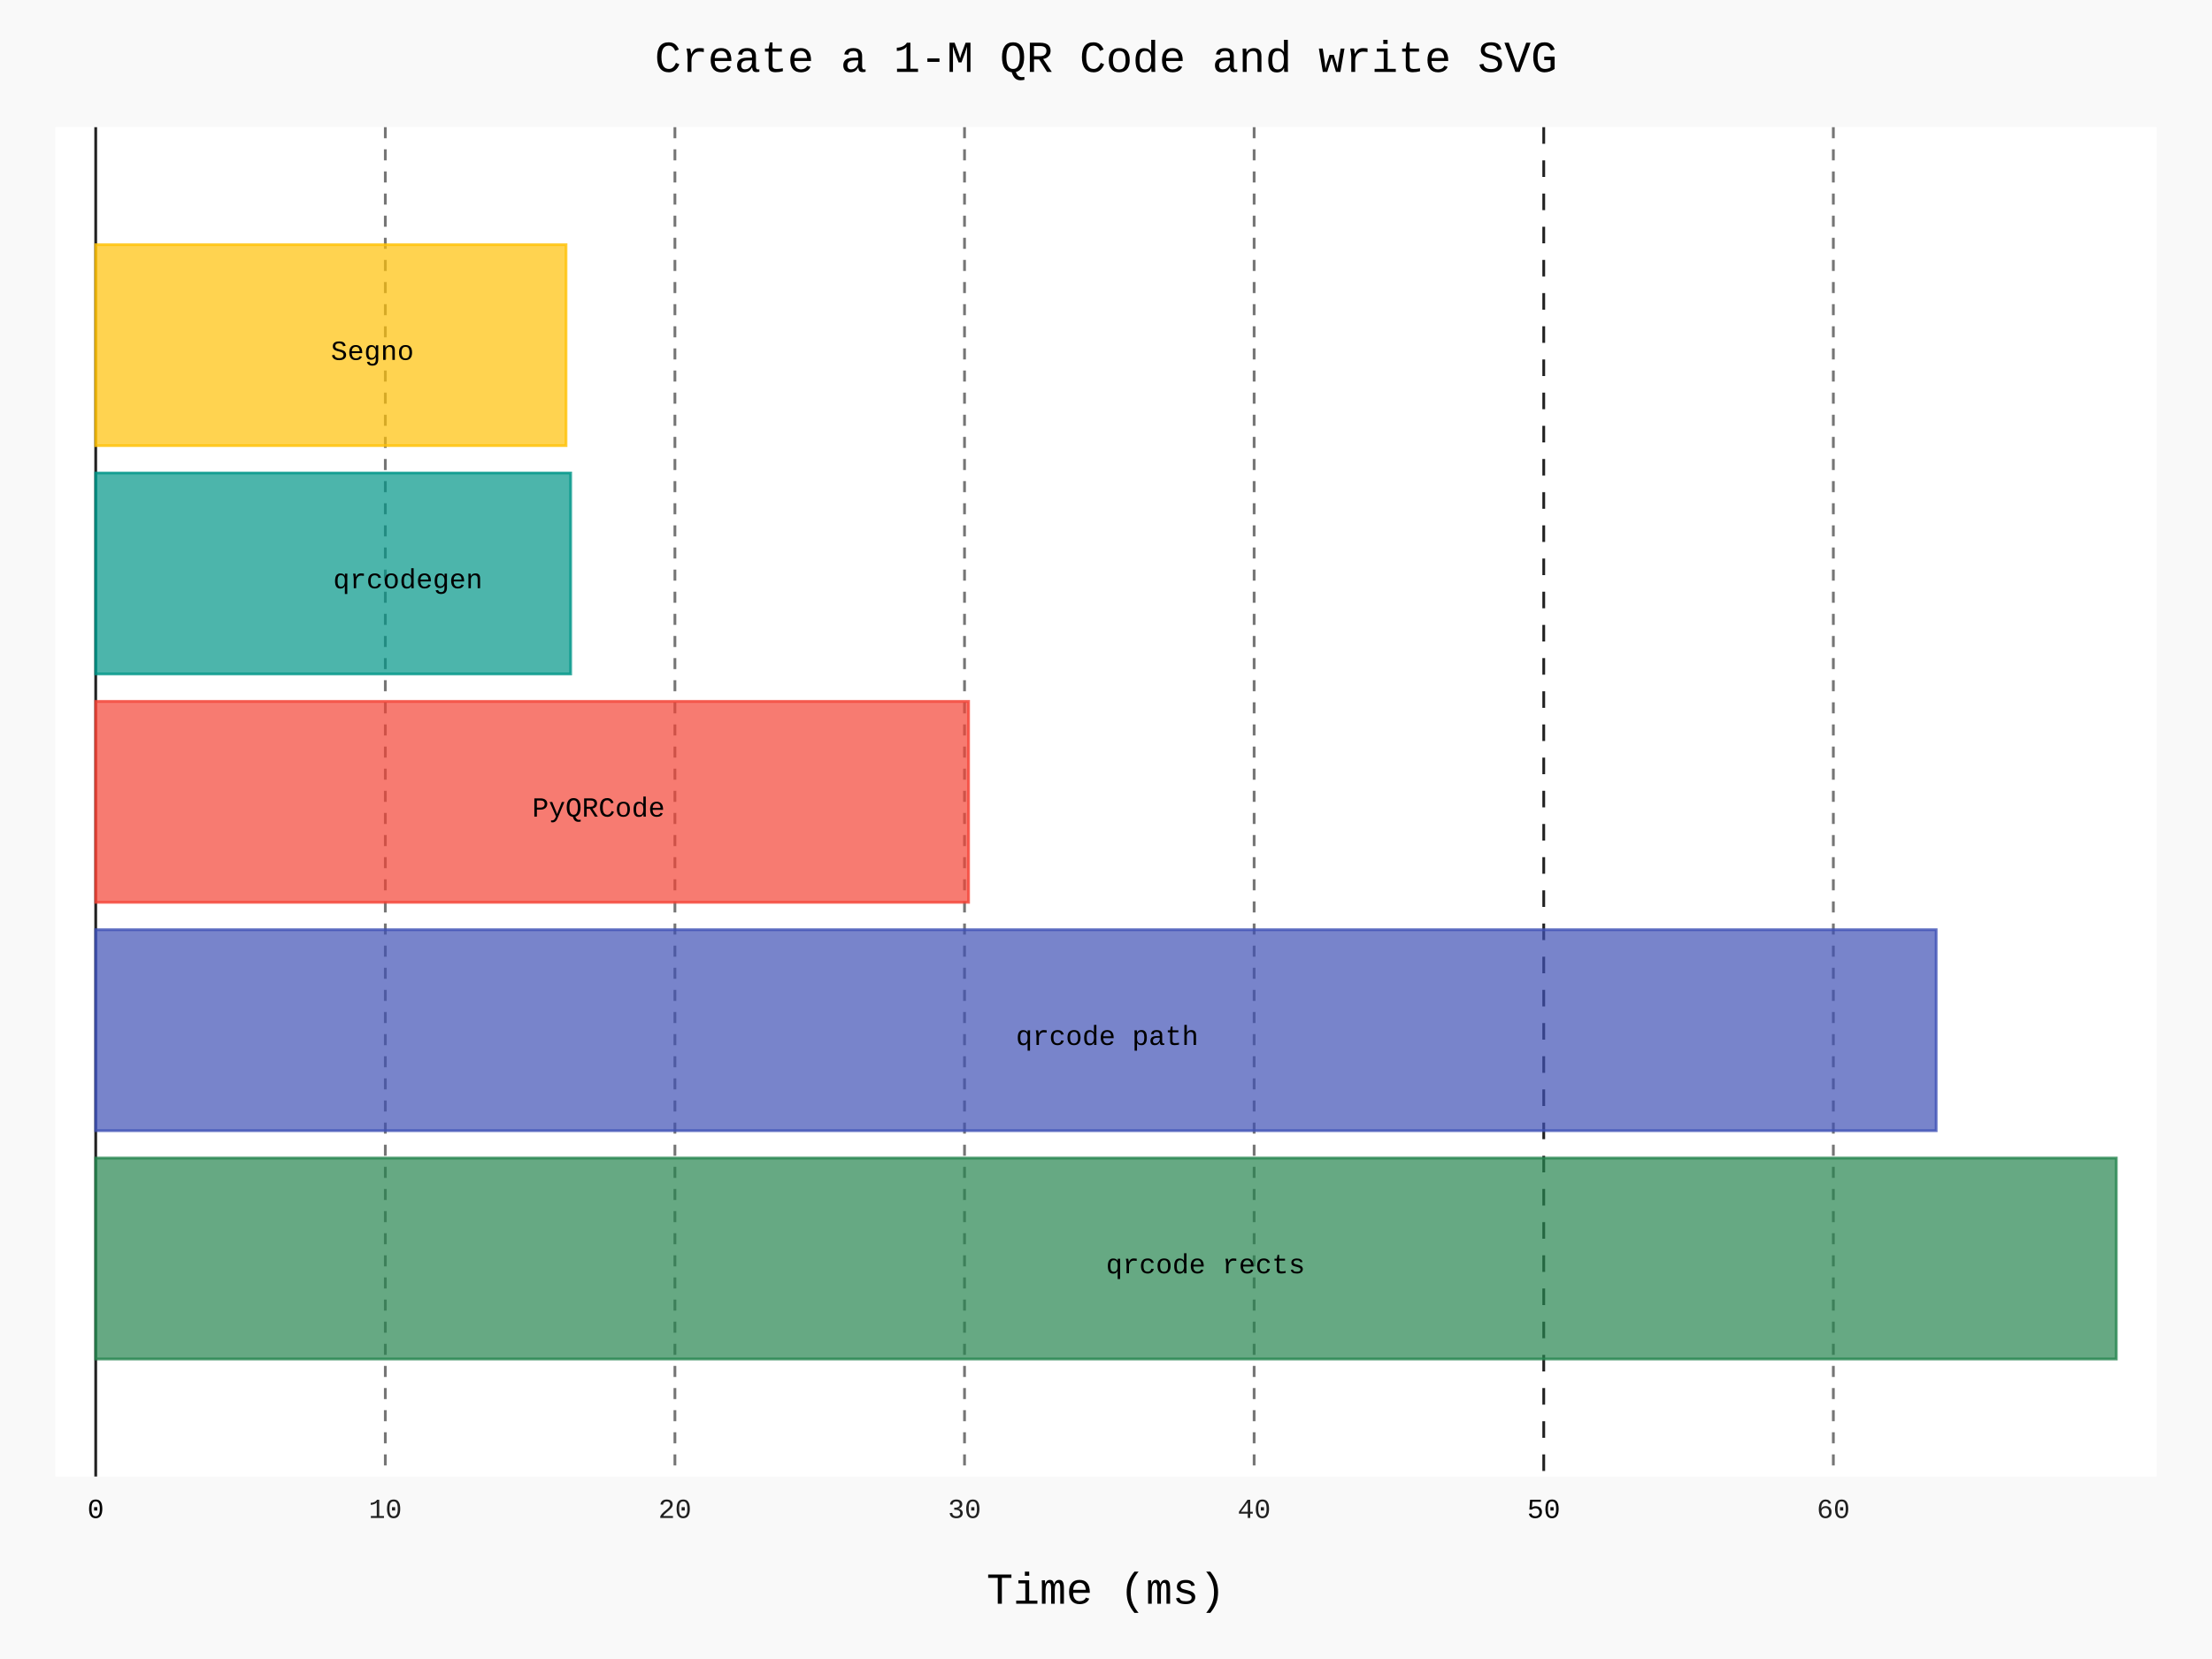
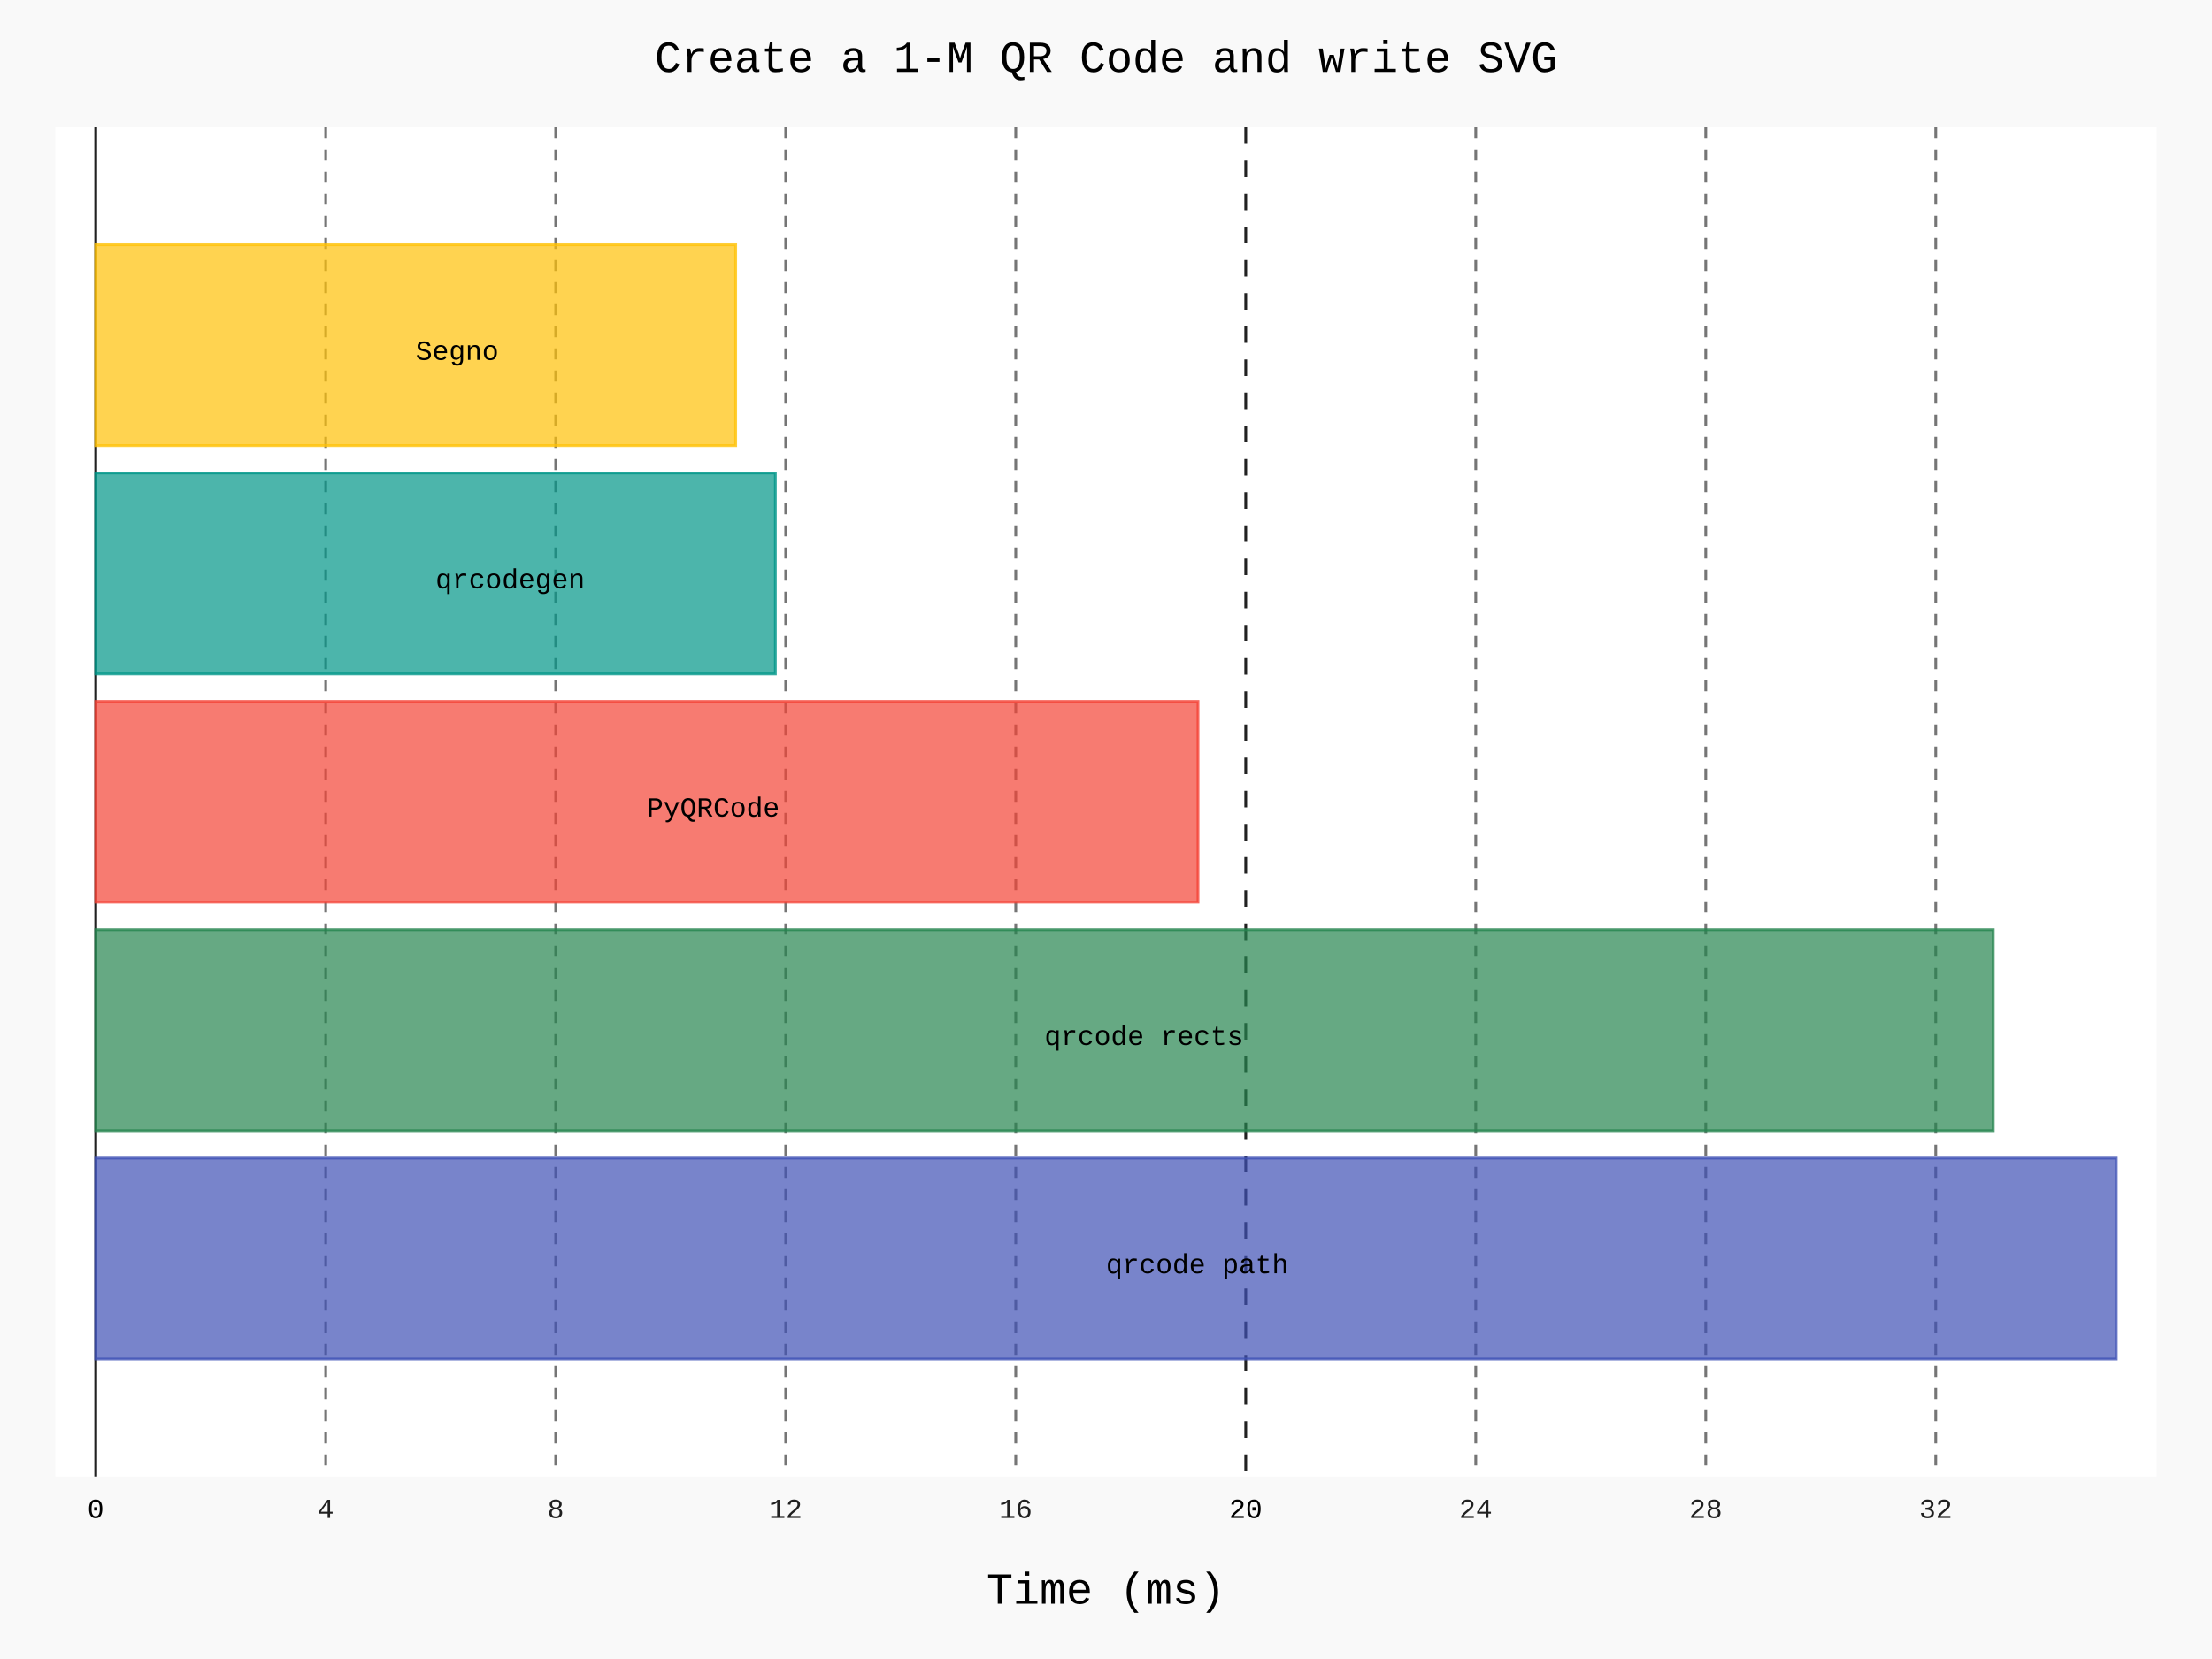
- <svg xmlns="http://www.w3.org/2000/svg" class="pygal-chart" id="chart-485a8b86-8a7b-42f4-83aa-b42ad0a278a1" viewBox="0 0 800 600">
+ <svg xmlns="http://www.w3.org/2000/svg" class="pygal-chart" id="chart-38dd8323-bdd3-4f47-9037-ecf29291fbd2" viewBox="0 0 800 600">
  <defs>
-     <style type="text/css">#chart-485a8b86-8a7b-42f4-83aa-b42ad0a278a1{-webkit-user-select:none;-webkit-font-smoothing:antialiased;font-family:Consolas,"Liberation Mono",Menlo,Courier,monospace}#chart-485a8b86-8a7b-42f4-83aa-b42ad0a278a1 .title{font-family:Consolas,"Liberation Mono",Menlo,Courier,monospace;font-size:16px}#chart-485a8b86-8a7b-42f4-83aa-b42ad0a278a1 .legends .legend text{font-family:Consolas,"Liberation Mono",Menlo,Courier,monospace;font-size:14px}#chart-485a8b86-8a7b-42f4-83aa-b42ad0a278a1 .axis text{font-family:Consolas,"Liberation Mono",Menlo,Courier,monospace;font-size:10px}#chart-485a8b86-8a7b-42f4-83aa-b42ad0a278a1 .axis text.major{font-family:Consolas,"Liberation Mono",Menlo,Courier,monospace;font-size:10px}#chart-485a8b86-8a7b-42f4-83aa-b42ad0a278a1 .text-overlay text.value{font-family:Consolas,"Liberation Mono",Menlo,Courier,monospace;font-size:16px}#chart-485a8b86-8a7b-42f4-83aa-b42ad0a278a1 .text-overlay text.label{font-family:Consolas,"Liberation Mono",Menlo,Courier,monospace;font-size:10px}#chart-485a8b86-8a7b-42f4-83aa-b42ad0a278a1 .tooltip{font-family:Consolas,"Liberation Mono",Menlo,Courier,monospace;font-size:14px}#chart-485a8b86-8a7b-42f4-83aa-b42ad0a278a1 text.no_data{font-family:Consolas,"Liberation Mono",Menlo,Courier,monospace;font-size:64px}
- #chart-485a8b86-8a7b-42f4-83aa-b42ad0a278a1{background-color:rgba(249,249,249,1)}#chart-485a8b86-8a7b-42f4-83aa-b42ad0a278a1 path,#chart-485a8b86-8a7b-42f4-83aa-b42ad0a278a1 line,#chart-485a8b86-8a7b-42f4-83aa-b42ad0a278a1 rect,#chart-485a8b86-8a7b-42f4-83aa-b42ad0a278a1 circle{-webkit-transition:150ms;-moz-transition:150ms;transition:150ms}#chart-485a8b86-8a7b-42f4-83aa-b42ad0a278a1 .graph &gt; .background{fill:rgba(249,249,249,1)}#chart-485a8b86-8a7b-42f4-83aa-b42ad0a278a1 .plot &gt; .background{fill:rgba(255,255,255,1)}#chart-485a8b86-8a7b-42f4-83aa-b42ad0a278a1 .graph{fill:rgba(0,0,0,.87)}#chart-485a8b86-8a7b-42f4-83aa-b42ad0a278a1 text.no_data{fill:rgba(0,0,0,1)}#chart-485a8b86-8a7b-42f4-83aa-b42ad0a278a1 .title{fill:rgba(0,0,0,1)}#chart-485a8b86-8a7b-42f4-83aa-b42ad0a278a1 .legends .legend text{fill:rgba(0,0,0,.87)}#chart-485a8b86-8a7b-42f4-83aa-b42ad0a278a1 .legends .legend:hover text{fill:rgba(0,0,0,1)}#chart-485a8b86-8a7b-42f4-83aa-b42ad0a278a1 .axis .line{stroke:rgba(0,0,0,1)}#chart-485a8b86-8a7b-42f4-83aa-b42ad0a278a1 .axis .guide.line{stroke:rgba(0,0,0,.54)}#chart-485a8b86-8a7b-42f4-83aa-b42ad0a278a1 .axis .major.line{stroke:rgba(0,0,0,.87)}#chart-485a8b86-8a7b-42f4-83aa-b42ad0a278a1 .axis text.major{fill:rgba(0,0,0,1)}#chart-485a8b86-8a7b-42f4-83aa-b42ad0a278a1 .axis.y .guides:hover .guide.line,#chart-485a8b86-8a7b-42f4-83aa-b42ad0a278a1 .line-graph .axis.x .guides:hover .guide.line,#chart-485a8b86-8a7b-42f4-83aa-b42ad0a278a1 .stackedline-graph .axis.x .guides:hover .guide.line,#chart-485a8b86-8a7b-42f4-83aa-b42ad0a278a1 .xy-graph .axis.x .guides:hover .guide.line{stroke:rgba(0,0,0,1)}#chart-485a8b86-8a7b-42f4-83aa-b42ad0a278a1 .axis .guides:hover text{fill:rgba(0,0,0,1)}#chart-485a8b86-8a7b-42f4-83aa-b42ad0a278a1 .reactive{fill-opacity:.7;stroke-opacity:.8}#chart-485a8b86-8a7b-42f4-83aa-b42ad0a278a1 .ci{stroke:rgba(0,0,0,.87)}#chart-485a8b86-8a7b-42f4-83aa-b42ad0a278a1 .reactive.active,#chart-485a8b86-8a7b-42f4-83aa-b42ad0a278a1 .active .reactive{fill-opacity:.8;stroke-opacity:.9;stroke-width:4}#chart-485a8b86-8a7b-42f4-83aa-b42ad0a278a1 .ci .reactive.active{stroke-width:1.5}#chart-485a8b86-8a7b-42f4-83aa-b42ad0a278a1 .series text{fill:rgba(0,0,0,1)}#chart-485a8b86-8a7b-42f4-83aa-b42ad0a278a1 .tooltip rect{fill:rgba(255,255,255,1);stroke:rgba(0,0,0,1);-webkit-transition:opacity 150ms;-moz-transition:opacity 150ms;transition:opacity 150ms}#chart-485a8b86-8a7b-42f4-83aa-b42ad0a278a1 .tooltip .label{fill:rgba(0,0,0,.87)}#chart-485a8b86-8a7b-42f4-83aa-b42ad0a278a1 .tooltip .label{fill:rgba(0,0,0,.87)}#chart-485a8b86-8a7b-42f4-83aa-b42ad0a278a1 .tooltip .legend{font-size:.8em;fill:rgba(0,0,0,.54)}#chart-485a8b86-8a7b-42f4-83aa-b42ad0a278a1 .tooltip .x_label{font-size:.6em;fill:rgba(0,0,0,1)}#chart-485a8b86-8a7b-42f4-83aa-b42ad0a278a1 .tooltip .xlink{font-size:.5em;text-decoration:underline}#chart-485a8b86-8a7b-42f4-83aa-b42ad0a278a1 .tooltip .value{font-size:1.5em}#chart-485a8b86-8a7b-42f4-83aa-b42ad0a278a1 .bound{font-size:.5em}#chart-485a8b86-8a7b-42f4-83aa-b42ad0a278a1 .max-value{font-size:.75em;fill:rgba(0,0,0,.54)}#chart-485a8b86-8a7b-42f4-83aa-b42ad0a278a1 .map-element{fill:rgba(255,255,255,1);stroke:rgba(0,0,0,.54) !important}#chart-485a8b86-8a7b-42f4-83aa-b42ad0a278a1 .map-element .reactive{fill-opacity:inherit;stroke-opacity:inherit}#chart-485a8b86-8a7b-42f4-83aa-b42ad0a278a1 .color-0,#chart-485a8b86-8a7b-42f4-83aa-b42ad0a278a1 .color-0 a:visited{stroke:#F44336;fill:#F44336}#chart-485a8b86-8a7b-42f4-83aa-b42ad0a278a1 .color-1,#chart-485a8b86-8a7b-42f4-83aa-b42ad0a278a1 .color-1 a:visited{stroke:#3F51B5;fill:#3F51B5}#chart-485a8b86-8a7b-42f4-83aa-b42ad0a278a1 .color-2,#chart-485a8b86-8a7b-42f4-83aa-b42ad0a278a1 .color-2 a:visited{stroke:#009688;fill:#009688}#chart-485a8b86-8a7b-42f4-83aa-b42ad0a278a1 .color-3,#chart-485a8b86-8a7b-42f4-83aa-b42ad0a278a1 .color-3 a:visited{stroke:#FFC107;fill:#FFC107}#chart-485a8b86-8a7b-42f4-83aa-b42ad0a278a1 .color-4,#chart-485a8b86-8a7b-42f4-83aa-b42ad0a278a1 .color-4 a:visited{stroke:#FF5722;fill:#FF5722}#chart-485a8b86-8a7b-42f4-83aa-b42ad0a278a1 .text-overlay .color-0 text{fill:black}#chart-485a8b86-8a7b-42f4-83aa-b42ad0a278a1 .text-overlay .color-1 text{fill:black}#chart-485a8b86-8a7b-42f4-83aa-b42ad0a278a1 .text-overlay .color-2 text{fill:black}#chart-485a8b86-8a7b-42f4-83aa-b42ad0a278a1 .text-overlay .color-3 text{fill:black}#chart-485a8b86-8a7b-42f4-83aa-b42ad0a278a1 .text-overlay .color-4 text{fill:black}
- #chart-485a8b86-8a7b-42f4-83aa-b42ad0a278a1 text.no_data{text-anchor:middle}#chart-485a8b86-8a7b-42f4-83aa-b42ad0a278a1 .guide.line{fill:none}#chart-485a8b86-8a7b-42f4-83aa-b42ad0a278a1 .centered{text-anchor:middle}#chart-485a8b86-8a7b-42f4-83aa-b42ad0a278a1 .title{text-anchor:middle}#chart-485a8b86-8a7b-42f4-83aa-b42ad0a278a1 .legends .legend text{fill-opacity:1}#chart-485a8b86-8a7b-42f4-83aa-b42ad0a278a1 .axis.x text{text-anchor:middle}#chart-485a8b86-8a7b-42f4-83aa-b42ad0a278a1 .axis.x:not(.web) text[transform]{text-anchor:start}#chart-485a8b86-8a7b-42f4-83aa-b42ad0a278a1 .axis.x:not(.web) text[transform].backwards{text-anchor:end}#chart-485a8b86-8a7b-42f4-83aa-b42ad0a278a1 .axis.y text{text-anchor:end}#chart-485a8b86-8a7b-42f4-83aa-b42ad0a278a1 .axis.y text[transform].backwards{text-anchor:start}#chart-485a8b86-8a7b-42f4-83aa-b42ad0a278a1 .axis.y2 text{text-anchor:start}#chart-485a8b86-8a7b-42f4-83aa-b42ad0a278a1 .axis.y2 text[transform].backwards{text-anchor:end}#chart-485a8b86-8a7b-42f4-83aa-b42ad0a278a1 .axis .guide.line{stroke-dasharray:4,4}#chart-485a8b86-8a7b-42f4-83aa-b42ad0a278a1 .axis .major.guide.line{stroke-dasharray:6,6}#chart-485a8b86-8a7b-42f4-83aa-b42ad0a278a1 .horizontal .axis.y .guide.line,#chart-485a8b86-8a7b-42f4-83aa-b42ad0a278a1 .horizontal .axis.y2 .guide.line,#chart-485a8b86-8a7b-42f4-83aa-b42ad0a278a1 .vertical .axis.x .guide.line{opacity:0}#chart-485a8b86-8a7b-42f4-83aa-b42ad0a278a1 .horizontal .axis.always_show .guide.line,#chart-485a8b86-8a7b-42f4-83aa-b42ad0a278a1 .vertical .axis.always_show .guide.line{opacity:1 !important}#chart-485a8b86-8a7b-42f4-83aa-b42ad0a278a1 .axis.y .guides:hover .guide.line,#chart-485a8b86-8a7b-42f4-83aa-b42ad0a278a1 .axis.y2 .guides:hover .guide.line,#chart-485a8b86-8a7b-42f4-83aa-b42ad0a278a1 .axis.x .guides:hover .guide.line{opacity:1}#chart-485a8b86-8a7b-42f4-83aa-b42ad0a278a1 .axis .guides:hover text{opacity:1}#chart-485a8b86-8a7b-42f4-83aa-b42ad0a278a1 .nofill{fill:none}#chart-485a8b86-8a7b-42f4-83aa-b42ad0a278a1 .subtle-fill{fill-opacity:.2}#chart-485a8b86-8a7b-42f4-83aa-b42ad0a278a1 .dot{stroke-width:1px;fill-opacity:1}#chart-485a8b86-8a7b-42f4-83aa-b42ad0a278a1 .dot.active{stroke-width:5px}#chart-485a8b86-8a7b-42f4-83aa-b42ad0a278a1 .dot.negative{fill:transparent}#chart-485a8b86-8a7b-42f4-83aa-b42ad0a278a1 text,#chart-485a8b86-8a7b-42f4-83aa-b42ad0a278a1 tspan{stroke:none !important}#chart-485a8b86-8a7b-42f4-83aa-b42ad0a278a1 .series text.active{opacity:1}#chart-485a8b86-8a7b-42f4-83aa-b42ad0a278a1 .tooltip rect{fill-opacity:.95;stroke-width:.5}#chart-485a8b86-8a7b-42f4-83aa-b42ad0a278a1 .tooltip text{fill-opacity:1}#chart-485a8b86-8a7b-42f4-83aa-b42ad0a278a1 .showable{visibility:hidden}#chart-485a8b86-8a7b-42f4-83aa-b42ad0a278a1 .showable.shown{visibility:visible}#chart-485a8b86-8a7b-42f4-83aa-b42ad0a278a1 .gauge-background{fill:rgba(229,229,229,1);stroke:none}#chart-485a8b86-8a7b-42f4-83aa-b42ad0a278a1 .bg-lines{stroke:rgba(249,249,249,1);stroke-width:2px}</style>
+     <style type="text/css">#chart-38dd8323-bdd3-4f47-9037-ecf29291fbd2{-webkit-user-select:none;-webkit-font-smoothing:antialiased;font-family:Consolas,"Liberation Mono",Menlo,Courier,monospace}#chart-38dd8323-bdd3-4f47-9037-ecf29291fbd2 .title{font-family:Consolas,"Liberation Mono",Menlo,Courier,monospace;font-size:16px}#chart-38dd8323-bdd3-4f47-9037-ecf29291fbd2 .legends .legend text{font-family:Consolas,"Liberation Mono",Menlo,Courier,monospace;font-size:14px}#chart-38dd8323-bdd3-4f47-9037-ecf29291fbd2 .axis text{font-family:Consolas,"Liberation Mono",Menlo,Courier,monospace;font-size:10px}#chart-38dd8323-bdd3-4f47-9037-ecf29291fbd2 .axis text.major{font-family:Consolas,"Liberation Mono",Menlo,Courier,monospace;font-size:10px}#chart-38dd8323-bdd3-4f47-9037-ecf29291fbd2 .text-overlay text.value{font-family:Consolas,"Liberation Mono",Menlo,Courier,monospace;font-size:16px}#chart-38dd8323-bdd3-4f47-9037-ecf29291fbd2 .text-overlay text.label{font-family:Consolas,"Liberation Mono",Menlo,Courier,monospace;font-size:10px}#chart-38dd8323-bdd3-4f47-9037-ecf29291fbd2 .tooltip{font-family:Consolas,"Liberation Mono",Menlo,Courier,monospace;font-size:14px}#chart-38dd8323-bdd3-4f47-9037-ecf29291fbd2 text.no_data{font-family:Consolas,"Liberation Mono",Menlo,Courier,monospace;font-size:64px}
+ #chart-38dd8323-bdd3-4f47-9037-ecf29291fbd2{background-color:rgba(249,249,249,1)}#chart-38dd8323-bdd3-4f47-9037-ecf29291fbd2 path,#chart-38dd8323-bdd3-4f47-9037-ecf29291fbd2 line,#chart-38dd8323-bdd3-4f47-9037-ecf29291fbd2 rect,#chart-38dd8323-bdd3-4f47-9037-ecf29291fbd2 circle{-webkit-transition:150ms;-moz-transition:150ms;transition:150ms}#chart-38dd8323-bdd3-4f47-9037-ecf29291fbd2 .graph &gt; .background{fill:rgba(249,249,249,1)}#chart-38dd8323-bdd3-4f47-9037-ecf29291fbd2 .plot &gt; .background{fill:rgba(255,255,255,1)}#chart-38dd8323-bdd3-4f47-9037-ecf29291fbd2 .graph{fill:rgba(0,0,0,.87)}#chart-38dd8323-bdd3-4f47-9037-ecf29291fbd2 text.no_data{fill:rgba(0,0,0,1)}#chart-38dd8323-bdd3-4f47-9037-ecf29291fbd2 .title{fill:rgba(0,0,0,1)}#chart-38dd8323-bdd3-4f47-9037-ecf29291fbd2 .legends .legend text{fill:rgba(0,0,0,.87)}#chart-38dd8323-bdd3-4f47-9037-ecf29291fbd2 .legends .legend:hover text{fill:rgba(0,0,0,1)}#chart-38dd8323-bdd3-4f47-9037-ecf29291fbd2 .axis .line{stroke:rgba(0,0,0,1)}#chart-38dd8323-bdd3-4f47-9037-ecf29291fbd2 .axis .guide.line{stroke:rgba(0,0,0,.54)}#chart-38dd8323-bdd3-4f47-9037-ecf29291fbd2 .axis .major.line{stroke:rgba(0,0,0,.87)}#chart-38dd8323-bdd3-4f47-9037-ecf29291fbd2 .axis text.major{fill:rgba(0,0,0,1)}#chart-38dd8323-bdd3-4f47-9037-ecf29291fbd2 .axis.y .guides:hover .guide.line,#chart-38dd8323-bdd3-4f47-9037-ecf29291fbd2 .line-graph .axis.x .guides:hover .guide.line,#chart-38dd8323-bdd3-4f47-9037-ecf29291fbd2 .stackedline-graph .axis.x .guides:hover .guide.line,#chart-38dd8323-bdd3-4f47-9037-ecf29291fbd2 .xy-graph .axis.x .guides:hover .guide.line{stroke:rgba(0,0,0,1)}#chart-38dd8323-bdd3-4f47-9037-ecf29291fbd2 .axis .guides:hover text{fill:rgba(0,0,0,1)}#chart-38dd8323-bdd3-4f47-9037-ecf29291fbd2 .reactive{fill-opacity:.7;stroke-opacity:.8}#chart-38dd8323-bdd3-4f47-9037-ecf29291fbd2 .ci{stroke:rgba(0,0,0,.87)}#chart-38dd8323-bdd3-4f47-9037-ecf29291fbd2 .reactive.active,#chart-38dd8323-bdd3-4f47-9037-ecf29291fbd2 .active .reactive{fill-opacity:.8;stroke-opacity:.9;stroke-width:4}#chart-38dd8323-bdd3-4f47-9037-ecf29291fbd2 .ci .reactive.active{stroke-width:1.5}#chart-38dd8323-bdd3-4f47-9037-ecf29291fbd2 .series text{fill:rgba(0,0,0,1)}#chart-38dd8323-bdd3-4f47-9037-ecf29291fbd2 .tooltip rect{fill:rgba(255,255,255,1);stroke:rgba(0,0,0,1);-webkit-transition:opacity 150ms;-moz-transition:opacity 150ms;transition:opacity 150ms}#chart-38dd8323-bdd3-4f47-9037-ecf29291fbd2 .tooltip .label{fill:rgba(0,0,0,.87)}#chart-38dd8323-bdd3-4f47-9037-ecf29291fbd2 .tooltip .label{fill:rgba(0,0,0,.87)}#chart-38dd8323-bdd3-4f47-9037-ecf29291fbd2 .tooltip .legend{font-size:.8em;fill:rgba(0,0,0,.54)}#chart-38dd8323-bdd3-4f47-9037-ecf29291fbd2 .tooltip .x_label{font-size:.6em;fill:rgba(0,0,0,1)}#chart-38dd8323-bdd3-4f47-9037-ecf29291fbd2 .tooltip .xlink{font-size:.5em;text-decoration:underline}#chart-38dd8323-bdd3-4f47-9037-ecf29291fbd2 .tooltip .value{font-size:1.5em}#chart-38dd8323-bdd3-4f47-9037-ecf29291fbd2 .bound{font-size:.5em}#chart-38dd8323-bdd3-4f47-9037-ecf29291fbd2 .max-value{font-size:.75em;fill:rgba(0,0,0,.54)}#chart-38dd8323-bdd3-4f47-9037-ecf29291fbd2 .map-element{fill:rgba(255,255,255,1);stroke:rgba(0,0,0,.54) !important}#chart-38dd8323-bdd3-4f47-9037-ecf29291fbd2 .map-element .reactive{fill-opacity:inherit;stroke-opacity:inherit}#chart-38dd8323-bdd3-4f47-9037-ecf29291fbd2 .color-0,#chart-38dd8323-bdd3-4f47-9037-ecf29291fbd2 .color-0 a:visited{stroke:#F44336;fill:#F44336}#chart-38dd8323-bdd3-4f47-9037-ecf29291fbd2 .color-1,#chart-38dd8323-bdd3-4f47-9037-ecf29291fbd2 .color-1 a:visited{stroke:#3F51B5;fill:#3F51B5}#chart-38dd8323-bdd3-4f47-9037-ecf29291fbd2 .color-2,#chart-38dd8323-bdd3-4f47-9037-ecf29291fbd2 .color-2 a:visited{stroke:#009688;fill:#009688}#chart-38dd8323-bdd3-4f47-9037-ecf29291fbd2 .color-3,#chart-38dd8323-bdd3-4f47-9037-ecf29291fbd2 .color-3 a:visited{stroke:#FFC107;fill:#FFC107}#chart-38dd8323-bdd3-4f47-9037-ecf29291fbd2 .color-4,#chart-38dd8323-bdd3-4f47-9037-ecf29291fbd2 .color-4 a:visited{stroke:#FF5722;fill:#FF5722}#chart-38dd8323-bdd3-4f47-9037-ecf29291fbd2 .text-overlay .color-0 text{fill:black}#chart-38dd8323-bdd3-4f47-9037-ecf29291fbd2 .text-overlay .color-1 text{fill:black}#chart-38dd8323-bdd3-4f47-9037-ecf29291fbd2 .text-overlay .color-2 text{fill:black}#chart-38dd8323-bdd3-4f47-9037-ecf29291fbd2 .text-overlay .color-3 text{fill:black}#chart-38dd8323-bdd3-4f47-9037-ecf29291fbd2 .text-overlay .color-4 text{fill:black}
+ #chart-38dd8323-bdd3-4f47-9037-ecf29291fbd2 text.no_data{text-anchor:middle}#chart-38dd8323-bdd3-4f47-9037-ecf29291fbd2 .guide.line{fill:none}#chart-38dd8323-bdd3-4f47-9037-ecf29291fbd2 .centered{text-anchor:middle}#chart-38dd8323-bdd3-4f47-9037-ecf29291fbd2 .title{text-anchor:middle}#chart-38dd8323-bdd3-4f47-9037-ecf29291fbd2 .legends .legend text{fill-opacity:1}#chart-38dd8323-bdd3-4f47-9037-ecf29291fbd2 .axis.x text{text-anchor:middle}#chart-38dd8323-bdd3-4f47-9037-ecf29291fbd2 .axis.x:not(.web) text[transform]{text-anchor:start}#chart-38dd8323-bdd3-4f47-9037-ecf29291fbd2 .axis.x:not(.web) text[transform].backwards{text-anchor:end}#chart-38dd8323-bdd3-4f47-9037-ecf29291fbd2 .axis.y text{text-anchor:end}#chart-38dd8323-bdd3-4f47-9037-ecf29291fbd2 .axis.y text[transform].backwards{text-anchor:start}#chart-38dd8323-bdd3-4f47-9037-ecf29291fbd2 .axis.y2 text{text-anchor:start}#chart-38dd8323-bdd3-4f47-9037-ecf29291fbd2 .axis.y2 text[transform].backwards{text-anchor:end}#chart-38dd8323-bdd3-4f47-9037-ecf29291fbd2 .axis .guide.line{stroke-dasharray:4,4}#chart-38dd8323-bdd3-4f47-9037-ecf29291fbd2 .axis .major.guide.line{stroke-dasharray:6,6}#chart-38dd8323-bdd3-4f47-9037-ecf29291fbd2 .horizontal .axis.y .guide.line,#chart-38dd8323-bdd3-4f47-9037-ecf29291fbd2 .horizontal .axis.y2 .guide.line,#chart-38dd8323-bdd3-4f47-9037-ecf29291fbd2 .vertical .axis.x .guide.line{opacity:0}#chart-38dd8323-bdd3-4f47-9037-ecf29291fbd2 .horizontal .axis.always_show .guide.line,#chart-38dd8323-bdd3-4f47-9037-ecf29291fbd2 .vertical .axis.always_show .guide.line{opacity:1 !important}#chart-38dd8323-bdd3-4f47-9037-ecf29291fbd2 .axis.y .guides:hover .guide.line,#chart-38dd8323-bdd3-4f47-9037-ecf29291fbd2 .axis.y2 .guides:hover .guide.line,#chart-38dd8323-bdd3-4f47-9037-ecf29291fbd2 .axis.x .guides:hover .guide.line{opacity:1}#chart-38dd8323-bdd3-4f47-9037-ecf29291fbd2 .axis .guides:hover text{opacity:1}#chart-38dd8323-bdd3-4f47-9037-ecf29291fbd2 .nofill{fill:none}#chart-38dd8323-bdd3-4f47-9037-ecf29291fbd2 .subtle-fill{fill-opacity:.2}#chart-38dd8323-bdd3-4f47-9037-ecf29291fbd2 .dot{stroke-width:1px;fill-opacity:1}#chart-38dd8323-bdd3-4f47-9037-ecf29291fbd2 .dot.active{stroke-width:5px}#chart-38dd8323-bdd3-4f47-9037-ecf29291fbd2 .dot.negative{fill:transparent}#chart-38dd8323-bdd3-4f47-9037-ecf29291fbd2 text,#chart-38dd8323-bdd3-4f47-9037-ecf29291fbd2 tspan{stroke:none !important}#chart-38dd8323-bdd3-4f47-9037-ecf29291fbd2 .series text.active{opacity:1}#chart-38dd8323-bdd3-4f47-9037-ecf29291fbd2 .tooltip rect{fill-opacity:.95;stroke-width:.5}#chart-38dd8323-bdd3-4f47-9037-ecf29291fbd2 .tooltip text{fill-opacity:1}#chart-38dd8323-bdd3-4f47-9037-ecf29291fbd2 .showable{visibility:hidden}#chart-38dd8323-bdd3-4f47-9037-ecf29291fbd2 .showable.shown{visibility:visible}#chart-38dd8323-bdd3-4f47-9037-ecf29291fbd2 .gauge-background{fill:rgba(229,229,229,1);stroke:none}#chart-38dd8323-bdd3-4f47-9037-ecf29291fbd2 .bg-lines{stroke:rgba(249,249,249,1);stroke-width:2px}</style>
  </defs>
  <g class="graph horizontalbar-graph horizontal">
    <rect class="background" height="600" width="800" x="0" y="0" />
    <g class="plot" transform="translate(20, 46)">
      <rect class="background" height="488" width="760" x="0" y="0" />
      <g class="axis x always_show">
        <g class="guides">
          <path class="axis major line" d="M14.615 0 v488" />
          <text class="major" x="14.615" y="503.0">0</text>
        </g>
        <g class="guides">
-           <path class="guide line" d="M119.355 0 v488" />
-           <text class="" x="119.355" y="503.0">10</text>
+           <path class="guide line" d="M97.799 0 v488" />
+           <text class="" x="97.799" y="503.0">4</text>
        </g>
        <g class="guides">
-           <path class="guide line" d="M224.095 0 v488" />
-           <text class="" x="224.095" y="503.0">20</text>
+           <path class="guide line" d="M180.983 0 v488" />
+           <text class="" x="180.983" y="503.0">8</text>
        </g>
        <g class="guides">
-           <path class="guide line" d="M328.835 0 v488" />
-           <text class="" x="328.835" y="503.0">30</text>
+           <path class="guide line" d="M264.167 0 v488" />
+           <text class="" x="264.167" y="503.0">12</text>
        </g>
        <g class="guides">
-           <path class="guide line" d="M433.574 0 v488" />
-           <text class="" x="433.574" y="503.0">40</text>
+           <path class="guide line" d="M347.35 0 v488" />
+           <text class="" x="347.35" y="503.0">16</text>
        </g>
        <g class="guides">
-           <path class="major guide line" d="M538.314 0 v488" />
-           <text class="major" x="538.314" y="503.0">50</text>
+           <path class="major guide line" d="M430.534 0 v488" />
+           <text class="major" x="430.534" y="503.0">20</text>
        </g>
        <g class="guides">
-           <path class="guide line" d="M643.054 0 v488" />
-           <text class="" x="643.054" y="503.0">60</text>
+           <path class="guide line" d="M513.718 0 v488" />
+           <text class="" x="513.718" y="503.0">24</text>
+         </g>
+         <g class="guides">
+           <path class="guide line" d="M596.902 0 v488" />
+           <text class="" x="596.902" y="503.0">28</text>
+         </g>
+         <g class="guides">
+           <path class="guide line" d="M680.085 0 v488" />
+           <text class="" x="680.085" y="503.0">32</text>
        </g>
      </g>
      <g class="series serie-4 color-4">
        <g class="bars">
-           <g class="bar" style="fill: #26854F; stroke: #26854F">
+           <g class="bar" style="fill: #3F51B5; stroke: #3F51B5">
            <rect class="rect reactive tooltip-trigger" height="72.674" rx="0" ry="0" width="730.769" x="14.615" y="372.832" />
          </g>
        </g>
      </g>
      <g class="series serie-3 color-3">
        <g class="bars">
-           <g class="bar" style="fill: #3F51B5; stroke: #3F51B5">
-             <rect class="rect reactive tooltip-trigger" height="72.674" rx="0" ry="0" width="665.621" x="14.615" y="290.247" />
+           <g class="bar" style="fill: #26854F; stroke: #26854F">
+             <rect class="rect reactive tooltip-trigger" height="72.674" rx="0" ry="0" width="686.266" x="14.615" y="290.247" />
          </g>
        </g>
      </g>
      <g class="series serie-2 color-2">
        <g class="bars">
          <g class="bar" style="fill: #F44336; stroke: #F44336">
-             <rect class="rect reactive tooltip-trigger" height="72.674" rx="0" ry="0" width="315.686" x="14.615" y="207.663" />
+             <rect class="rect reactive tooltip-trigger" height="72.674" rx="0" ry="0" width="398.658" x="14.615" y="207.663" />
          </g>
        </g>
      </g>
      <g class="series serie-1 color-1">
        <g class="bars">
          <g class="bar" style="fill: #009688; stroke: #009688">
-             <rect class="rect reactive tooltip-trigger" height="72.674" rx="0" ry="0" width="171.773" x="14.615" y="125.078" />
+             <rect class="rect reactive tooltip-trigger" height="72.674" rx="0" ry="0" width="245.808" x="14.615" y="125.078" />
          </g>
        </g>
      </g>
      <g class="series serie-0 color-0">
        <g class="bars">
          <g class="bar" style="fill: #FFC107; stroke: #FFC107">
-             <rect class="rect reactive tooltip-trigger" height="72.674" rx="0" ry="0" width="170.097" x="14.615" y="42.494" />
+             <rect class="rect reactive tooltip-trigger" height="72.674" rx="0" ry="0" width="231.459" x="14.615" y="42.494" />
          </g>
        </g>
      </g>
    </g>
    <g class="titles">
      <text class="title plot_title" x="400.0" y="26">Create a 1-M QR Code and write SVG</text>
      <text class="title" x="400.0" y="580">Time (ms)</text>
    </g>
    <g class="plot overlay" transform="translate(20, 46)">
      <g class="series serie-4 color-4" />
      <g class="series serie-3 color-3" />
      <g class="series serie-2 color-2" />
      <g class="series serie-1 color-1" />
      <g class="series serie-0 color-0" />
    </g>
    <g class="plot text-overlay" transform="translate(20, 46)">
      <g class="series serie-4 color-4">
-         <text class="label" x="380.0" y="414.503">qrcode rects</text>
+         <text class="label" x="380.0" y="414.503">qrcode path</text>
      </g>
      <g class="series serie-3 color-3">
-         <text class="label" x="347.426" y="331.918">qrcode path</text>
+         <text class="label" x="357.748" y="331.918">qrcode rects</text>
      </g>
      <g class="series serie-2 color-2">
-         <text class="label" x="172.458" y="249.333">PyQRCode</text>
+         <text class="label" x="213.944" y="249.333">PyQRCode</text>
      </g>
      <g class="series serie-1 color-1">
-         <text class="label" x="100.502" y="166.749">qrcodegen</text>
+         <text class="label" x="137.519" y="166.749">qrcodegen</text>
      </g>
      <g class="series serie-0 color-0">
-         <text class="label" x="99.664" y="84.164">Segno</text>
+         <text class="label" x="130.345" y="84.164">Segno</text>
      </g>
    </g>
    <g class="plot tooltip-overlay" transform="translate(20, 46)">
      <g class="tooltip" style="opacity: 0" transform="translate(0 0)">
        <rect class="tooltip-box" height="0" rx="0" ry="0" width="0" />
        <g class="text" />
      </g>
    </g>
  </g>
</svg>
